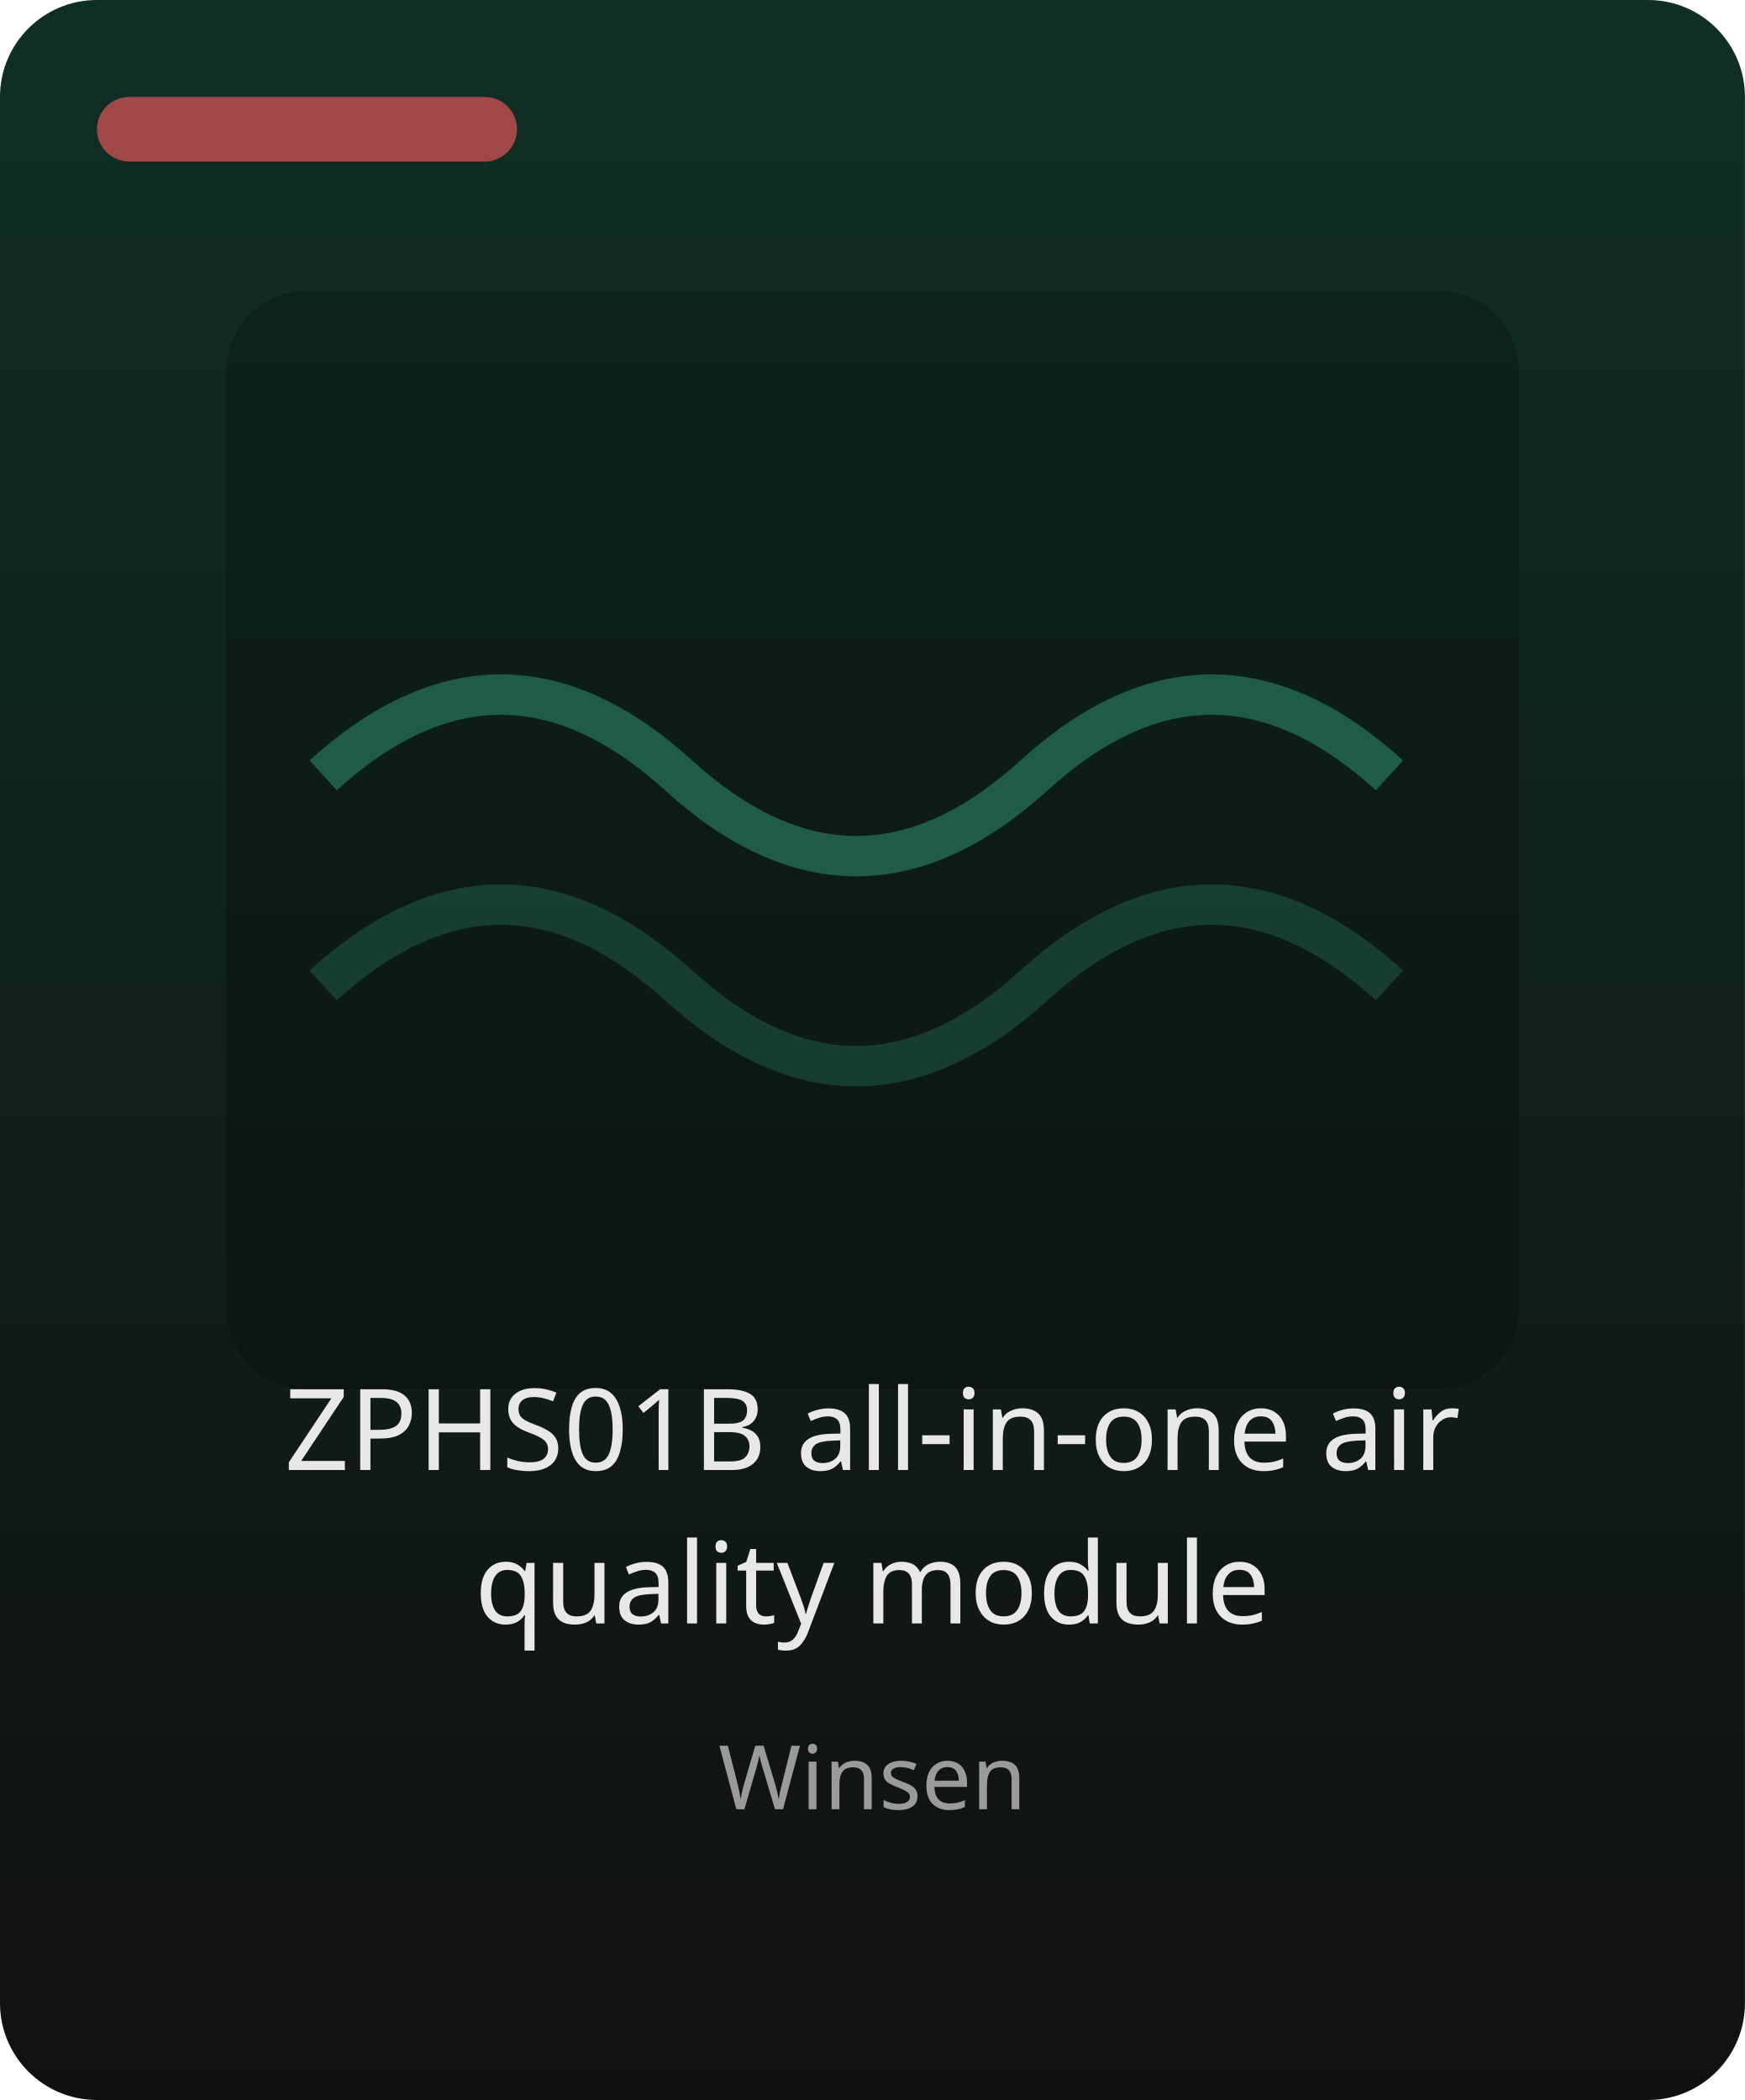
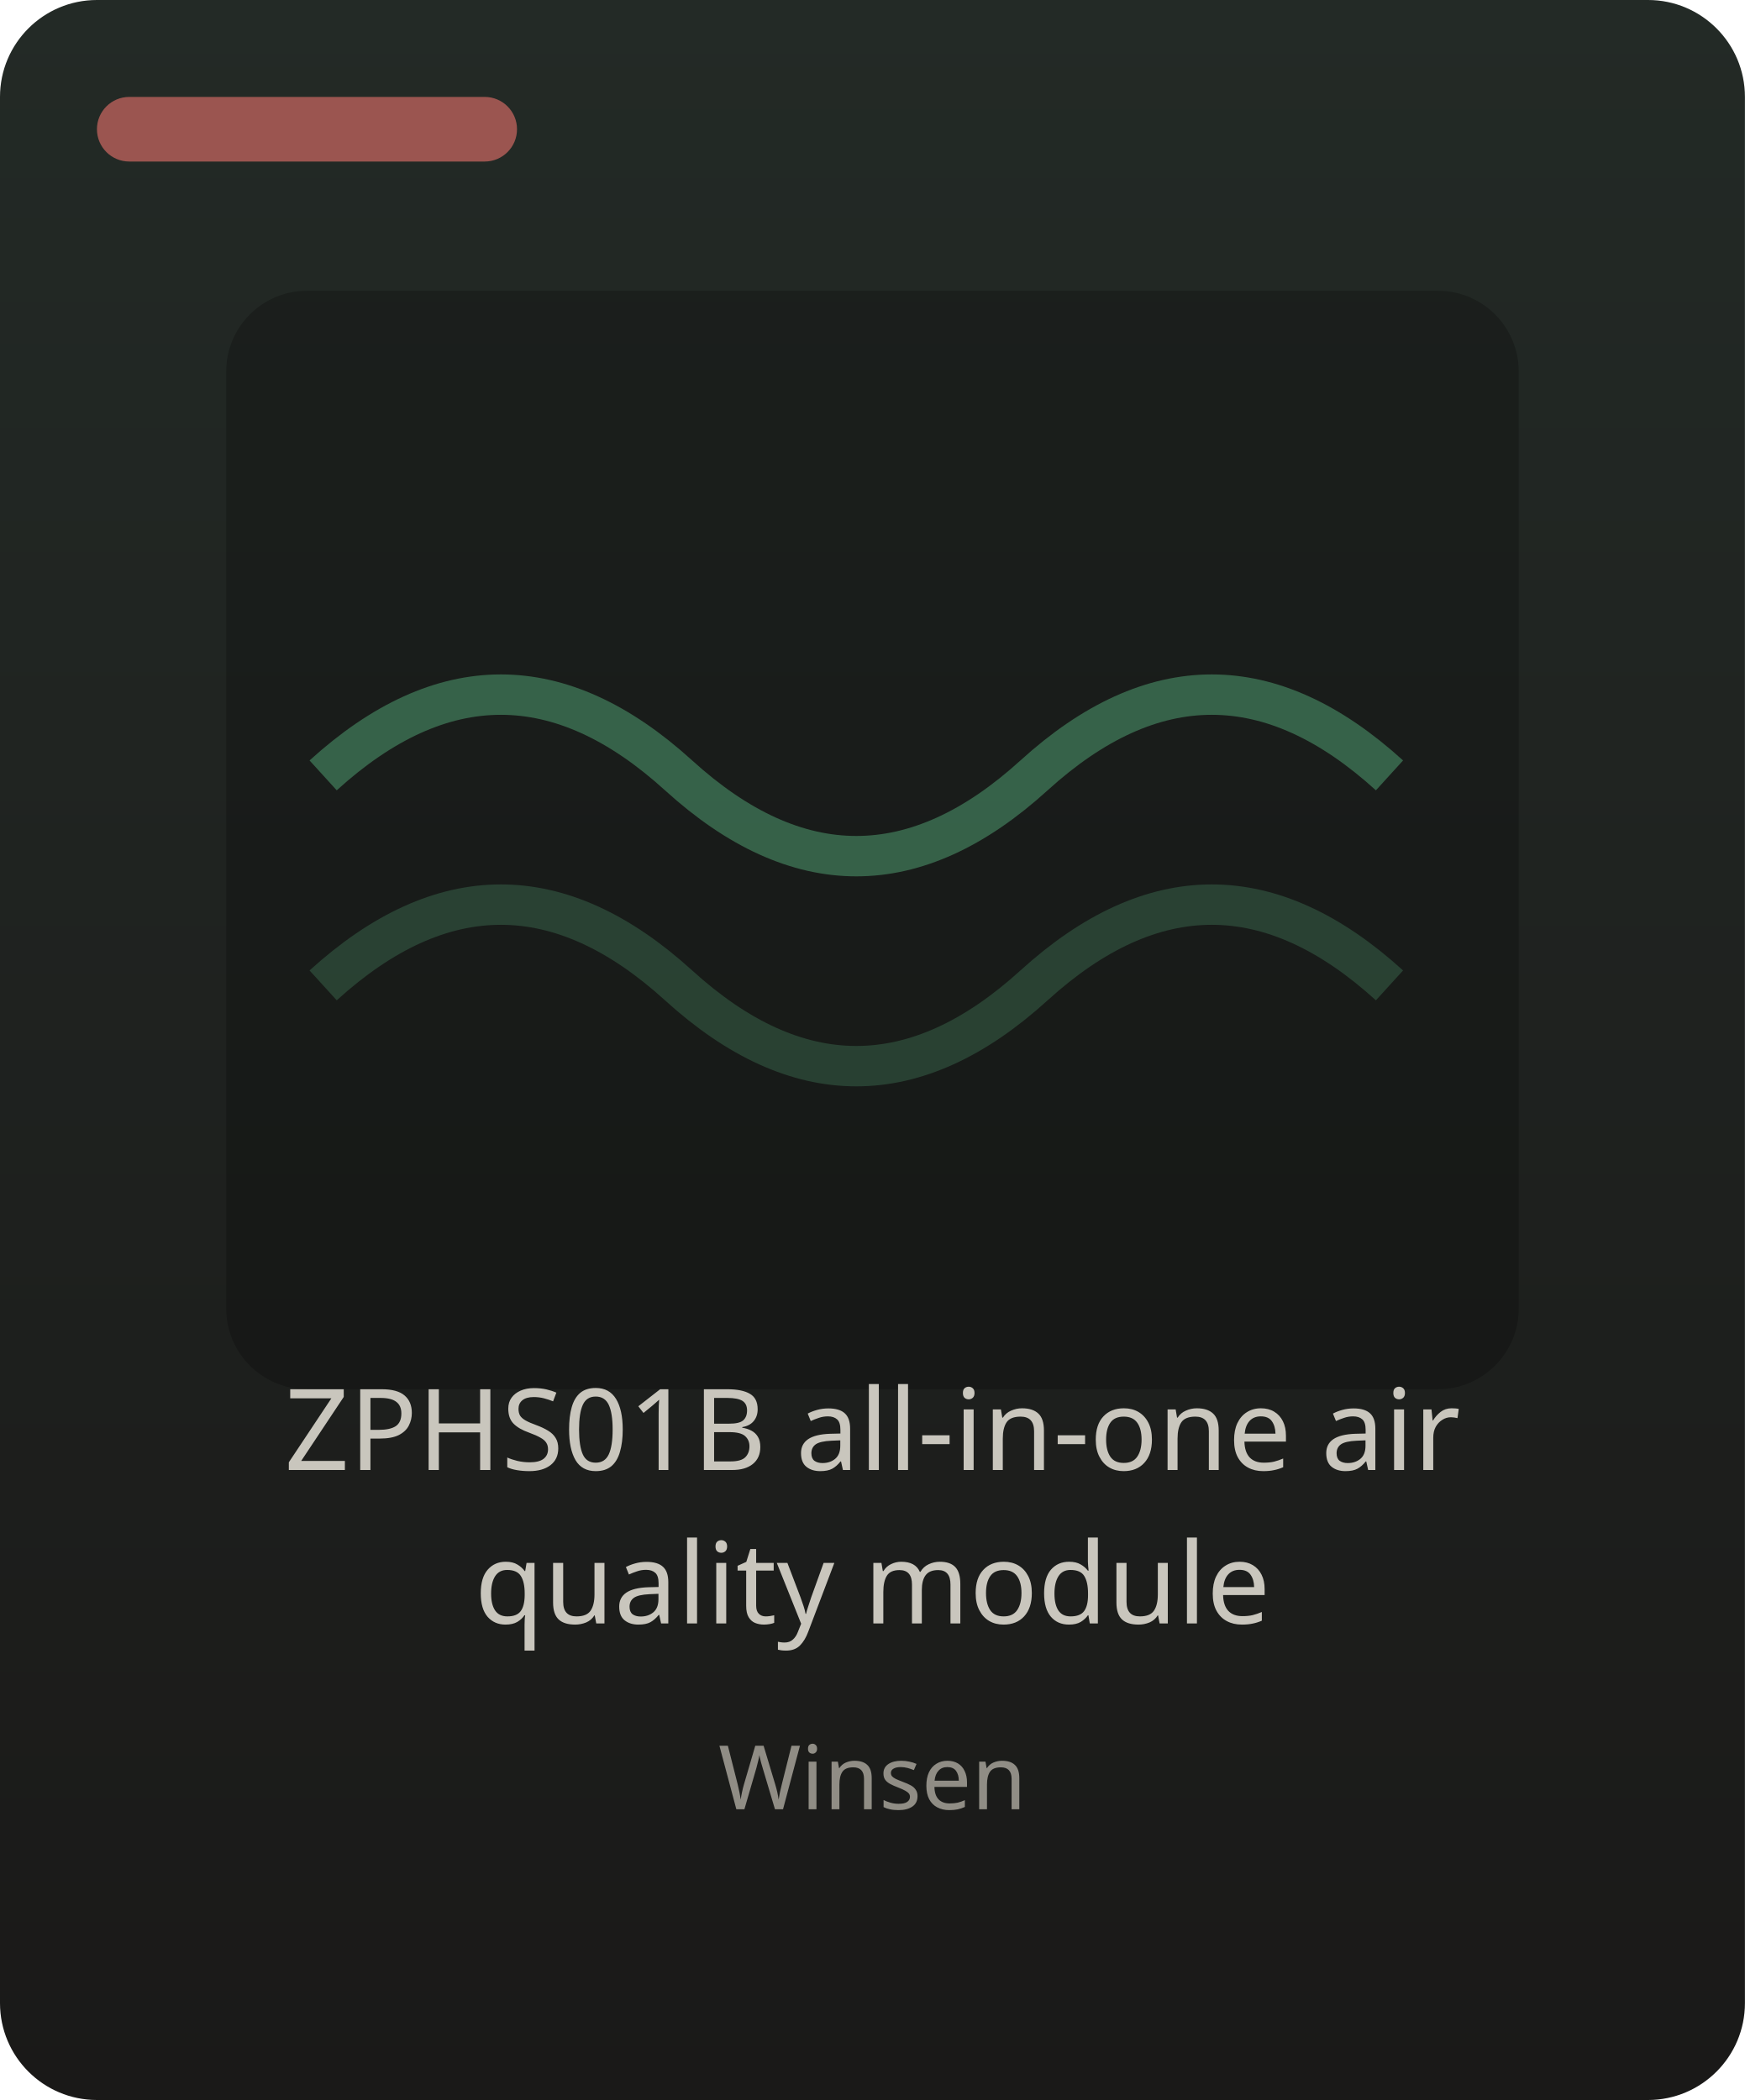
<svg xmlns="http://www.w3.org/2000/svg" viewBox="0 0 216 260" width="216" height="260" role="img" aria-label="ZPHS01B all-in-one air quality module">
  <defs>
    <linearGradient id="g" x1="0" y1="0" x2="0" y2="1">
-       <stop offset="0" stop-color="#0f2f26" />
-       <stop offset="1" stop-color="#101010" />
+       <stop offset="0" stop-color="#232a26" />
+       <stop offset="1" stop-color="#1a1918" />
    </linearGradient>
  </defs>
  <rect width="216" height="260" rx="12" fill="url(#g)" />
  <rect x="28" y="36" width="160" height="136" rx="10" fill="#000" opacity=".22" />
-   <path d="M40 96 q22-20 44 0 t44 0 t44 0" stroke="#2f8f6f" stroke-width="5" fill="none" opacity=".55" />
-   <path d="M40 122 q22-20 44 0 t44 0 t44 0" stroke="#2f8f6f" stroke-width="5" fill="none" opacity=".3" />
-   <rect x="12" y="12" width="52" height="8" rx="4" fill="#b04a4a" opacity=".9" />
-   <text x="108" y="182" text-anchor="middle" font-size="14" fill="#e8e8e8" font-family="ui-sans-serif,system-ui,sans-serif">ZPHS01B all-in-one air</text>
-   <text x="108" y="201" text-anchor="middle" font-size="14" fill="#e8e8e8" font-family="ui-sans-serif,system-ui,sans-serif">quality module</text>
-   <text x="108" y="224" text-anchor="middle" font-size="11" fill="#9a9a9a" font-family="ui-sans-serif,system-ui,sans-serif">Winsen</text>
+   <path d="M40 96 q22-20 44 0 t44 0 t44 0" stroke="#4f9b6f" stroke-width="5" fill="none" opacity=".55" />
+   <path d="M40 122 q22-20 44 0 t44 0 t44 0" stroke="#4f9b6f" stroke-width="5" fill="none" opacity=".3" />
+   <rect x="12" y="12" width="52" height="8" rx="4" fill="#a85a54" opacity=".9" />
+   <text x="108" y="182" text-anchor="middle" font-size="14" fill="#c9c6bd" font-family="ui-sans-serif,system-ui,sans-serif">ZPHS01B all-in-one air</text>
+   <text x="108" y="201" text-anchor="middle" font-size="14" fill="#c9c6bd" font-family="ui-sans-serif,system-ui,sans-serif">quality module</text>
+   <text x="108" y="224" text-anchor="middle" font-size="11" fill="#908d85" font-family="ui-sans-serif,system-ui,sans-serif">Winsen</text>
</svg>
